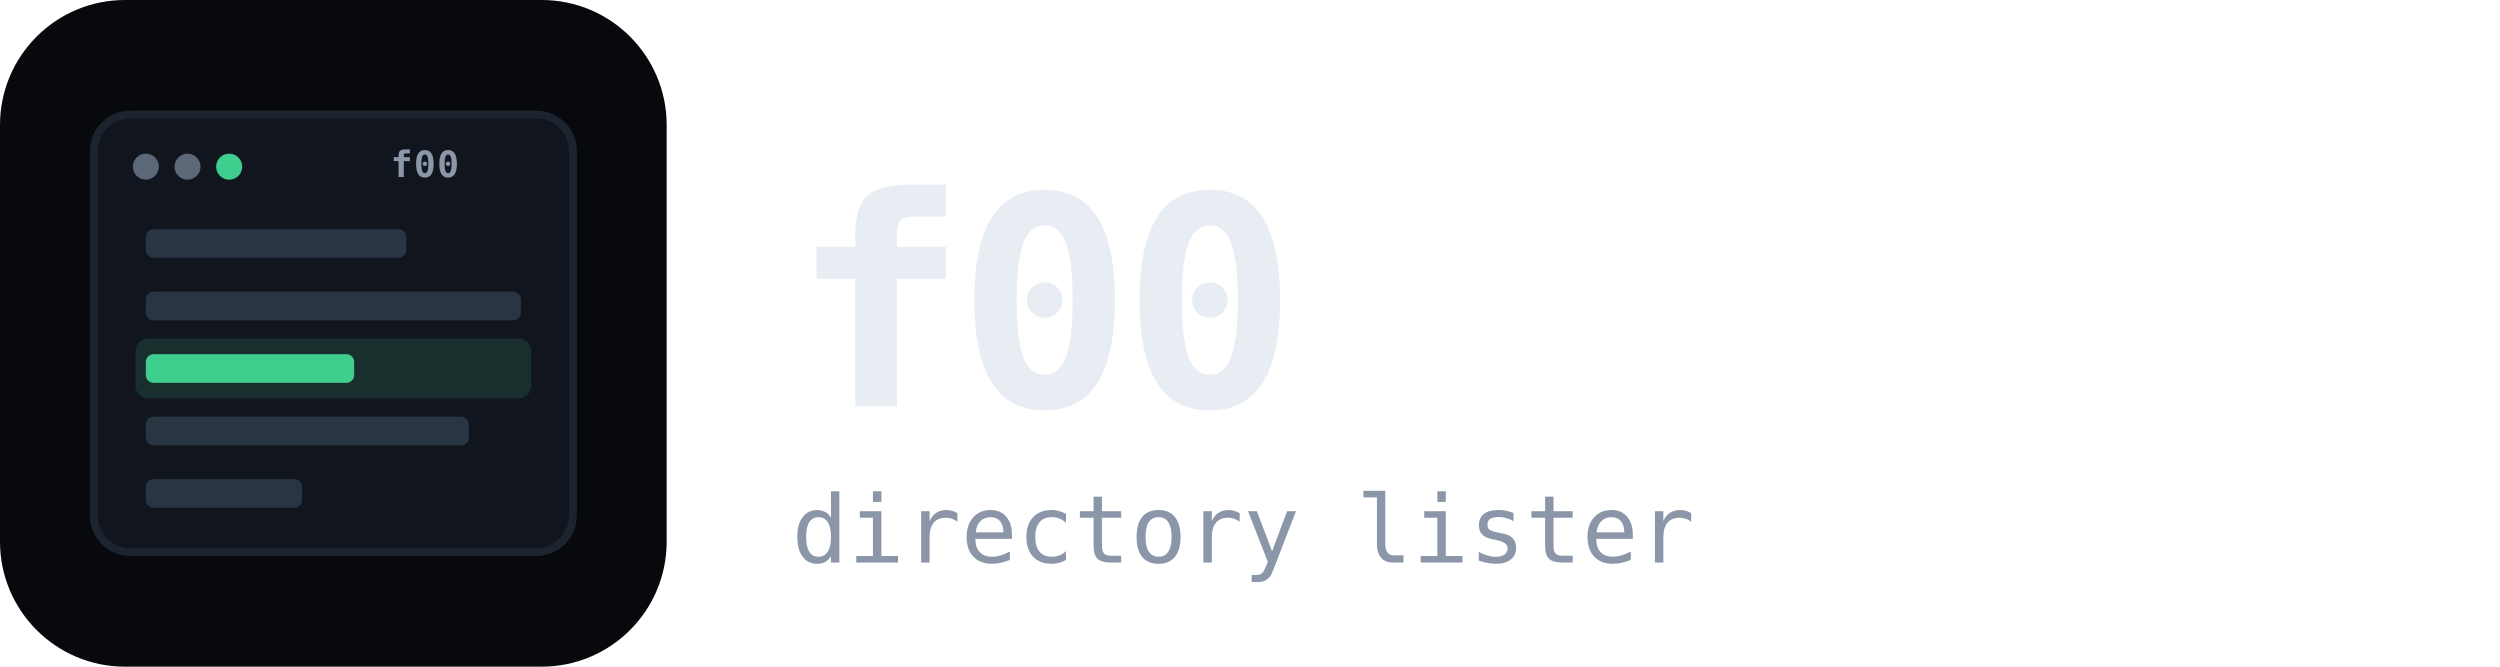
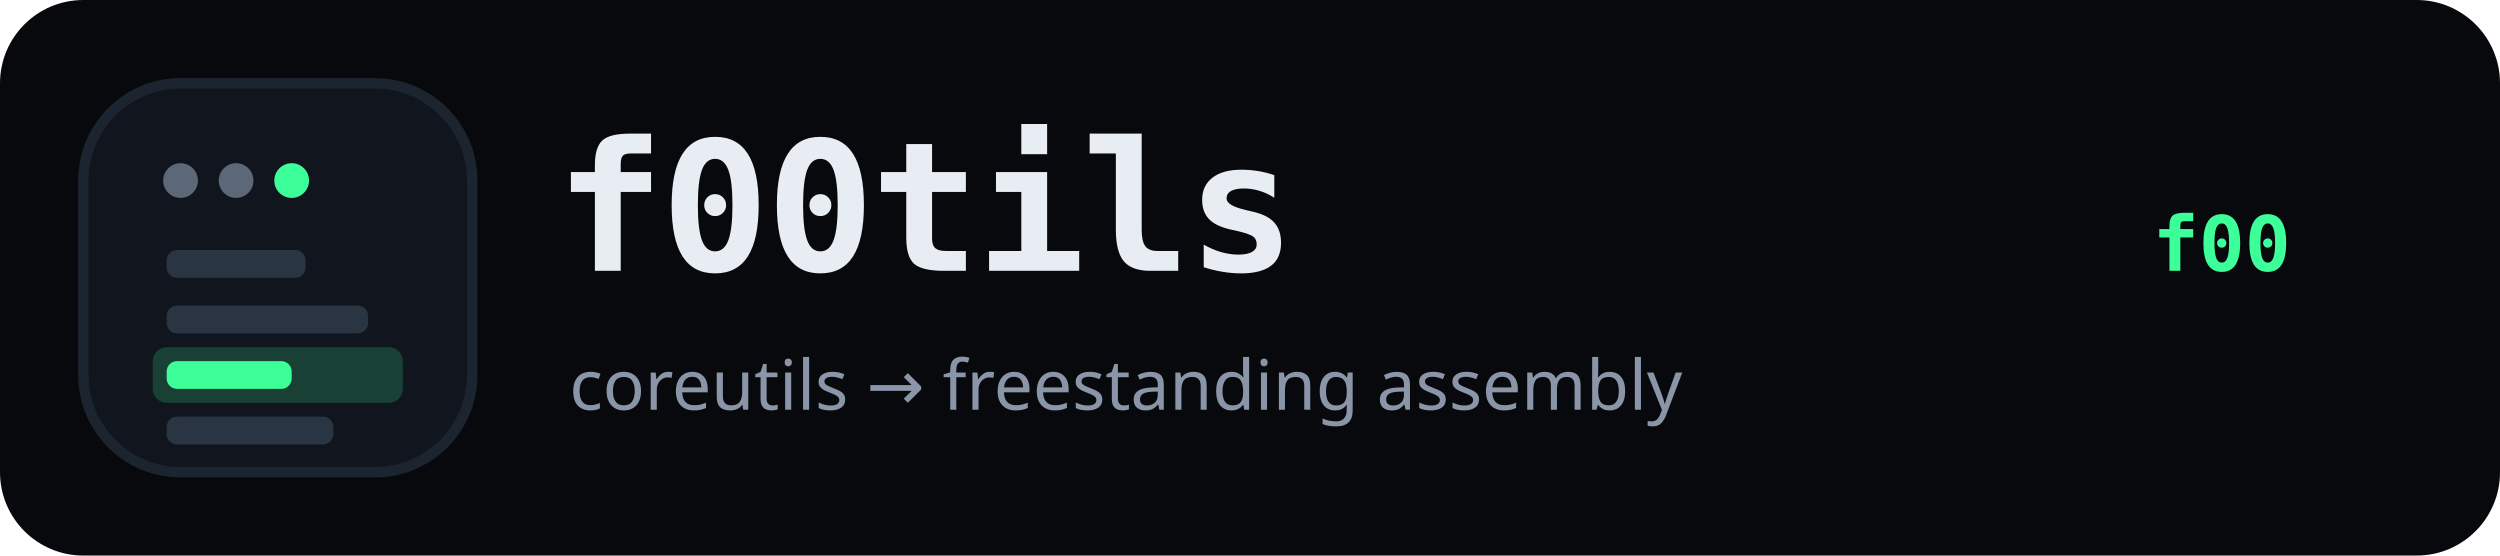
- <svg xmlns="http://www.w3.org/2000/svg" viewBox="0 0 480 128" role="img" aria-label="f00 directory lister">
-   <svg x="0" y="0" width="128" height="128" viewBox="0 0 512 512">
-     <rect width="512" height="512" rx="96" fill="#07090c" />
-     <rect x="72" y="88" width="368" height="336" rx="28" fill="#11161e" stroke="#1c2430" stroke-width="6" />
-     <circle cx="112" cy="128" r="10" fill="#5c6778" />
-     <circle cx="144" cy="128" r="10" fill="#5c6778" />
-     <circle cx="176" cy="128" r="10" fill="#3ecf8e" />
-     <g fill="#2a3544">
-       <rect x="112" y="176" width="200" height="22" rx="6" />
-       <rect x="112" y="224" width="288" height="22" rx="6" />
-       <rect x="112" y="272" width="160" height="22" rx="6" />
-       <rect x="112" y="320" width="248" height="22" rx="6" />
-       <rect x="112" y="368" width="120" height="22" rx="6" />
-     </g>
-     <rect x="104" y="260" width="304" height="46" rx="10" fill="#3ecf8e" opacity="0.14" />
-     <rect x="112" y="272" width="160" height="22" rx="6" fill="#3ecf8e" />
-     <text x="300" y="136" font-family="ui-monospace, 'IBM Plex Mono', Menlo, monospace" font-size="28" font-weight="600" fill="#8b97a8" letter-spacing="1">f00</text>
-   </svg>
-   <text x="152" y="78" font-family="ui-monospace, 'IBM Plex Mono', 'JetBrains Mono', Menlo, monospace" font-size="56" font-weight="600" fill="#e8edf4" letter-spacing="-2">f00</text>
-   <text x="152" y="108" font-family="ui-monospace, 'IBM Plex Mono', Menlo, monospace" font-size="18" font-weight="500" fill="#8b97a8">directory lister</text>
+ <svg xmlns="http://www.w3.org/2000/svg" viewBox="0 0 720 160" role="img" aria-label="f00tils">
+   <rect width="720" height="160" rx="24" fill="#07090c" />
+   <g transform="translate(24,24)">
+     <rect width="112" height="112" rx="28" fill="#11161e" stroke="#1c2430" stroke-width="3" />
+     <circle cx="28" cy="28" r="5" fill="#5c6778" />
+     <circle cx="44" cy="28" r="5" fill="#5c6778" />
+     <circle cx="60" cy="28" r="5" fill="#3dff9a" />
+     <rect x="24" y="48" width="40" height="8" rx="3" fill="#2a3544" />
+     <rect x="24" y="64" width="58" height="8" rx="3" fill="#2a3544" />
+     <rect x="20" y="76" width="72" height="16" rx="4" fill="#3dff9a" opacity="0.18" />
+     <rect x="24" y="80" width="36" height="8" rx="3" fill="#3dff9a" />
+     <rect x="24" y="96" width="48" height="8" rx="3" fill="#2a3544" />
+   </g>
+   <text x="160" y="78" font-family="ui-monospace, 'IBM Plex Mono', Menlo, monospace" font-size="52" font-weight="700" fill="#e8edf4" letter-spacing="-1">f00tils</text>
+   <text x="164" y="118" font-family="ui-sans-serif, 'IBM Plex Sans', system-ui, sans-serif" font-size="20" font-weight="500" fill="#8b95a8">coreutils → freestanding assembly</text>
+   <text x="620" y="78" font-family="ui-monospace, 'IBM Plex Mono', Menlo, monospace" font-size="22" font-weight="600" fill="#3dff9a">f00</text>
</svg>
